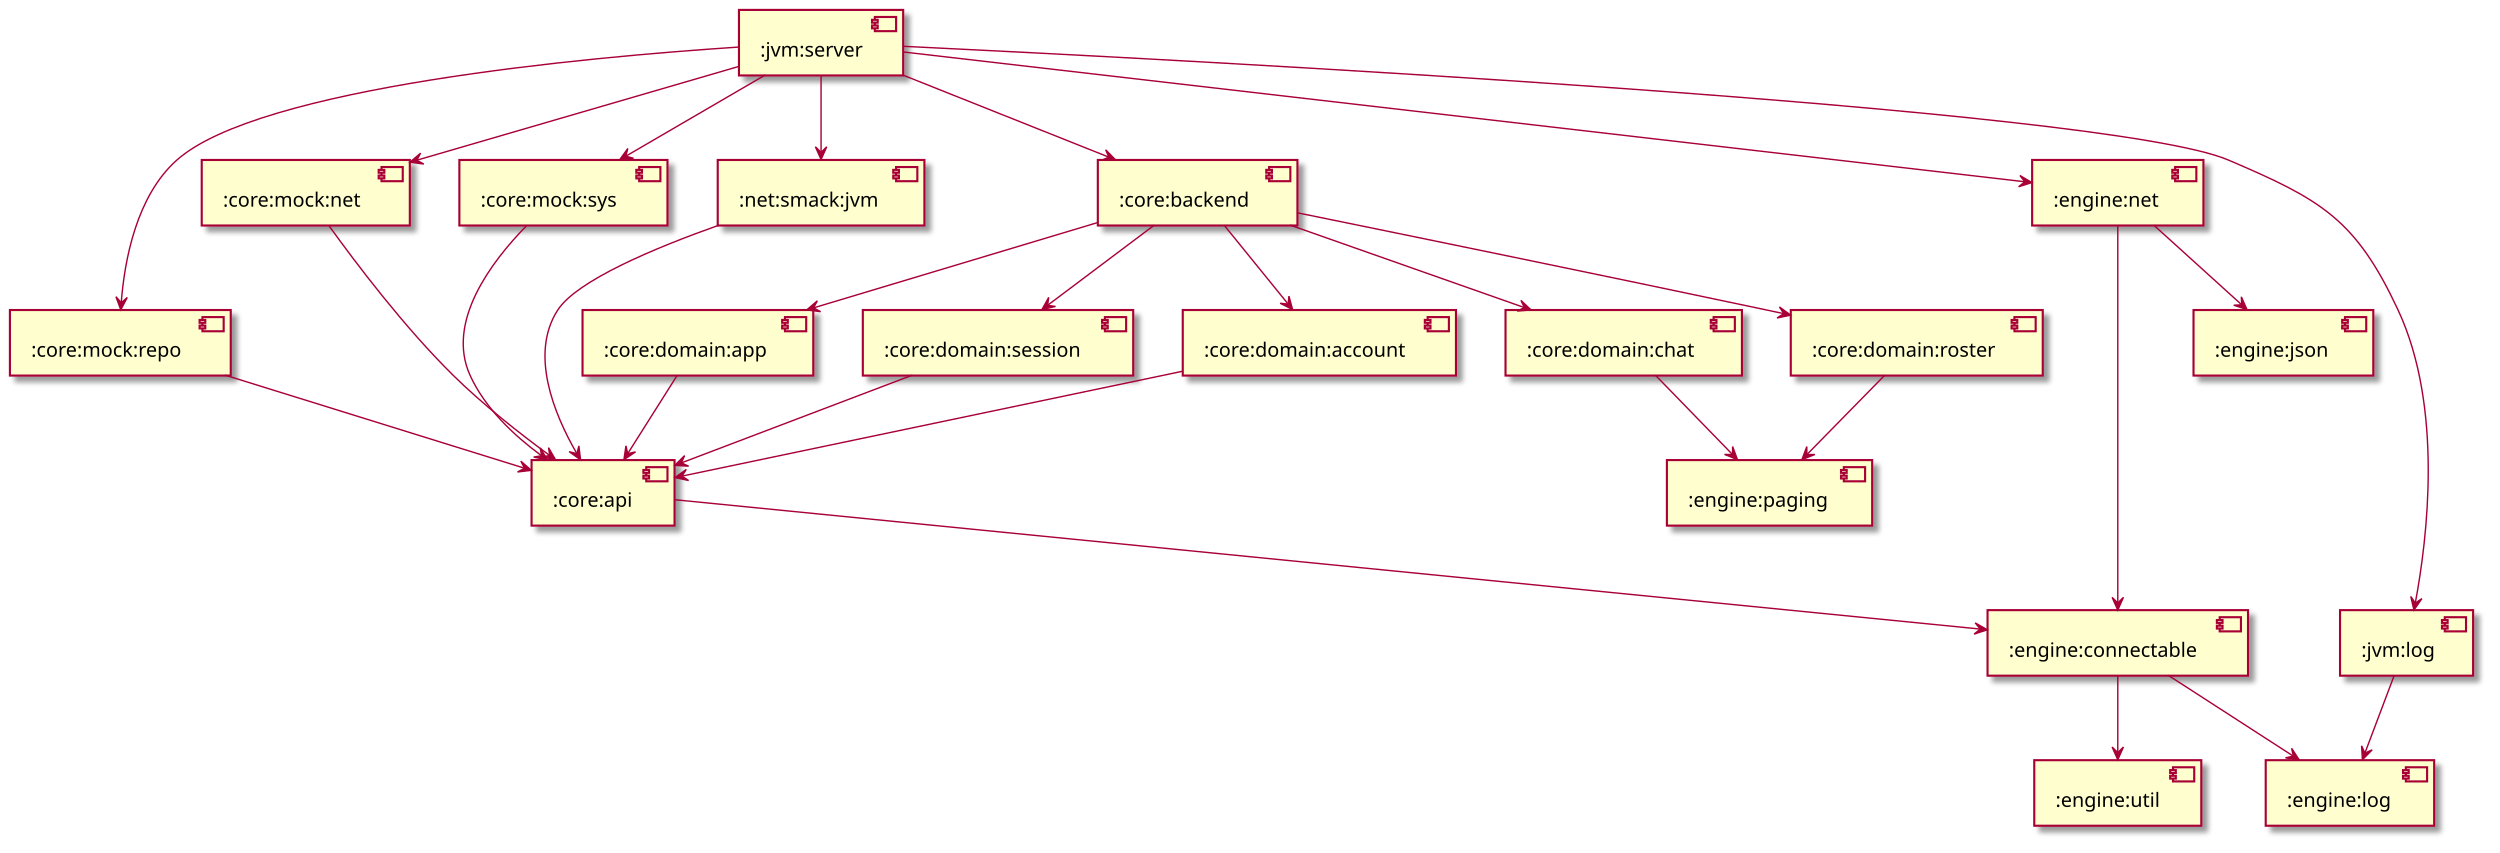
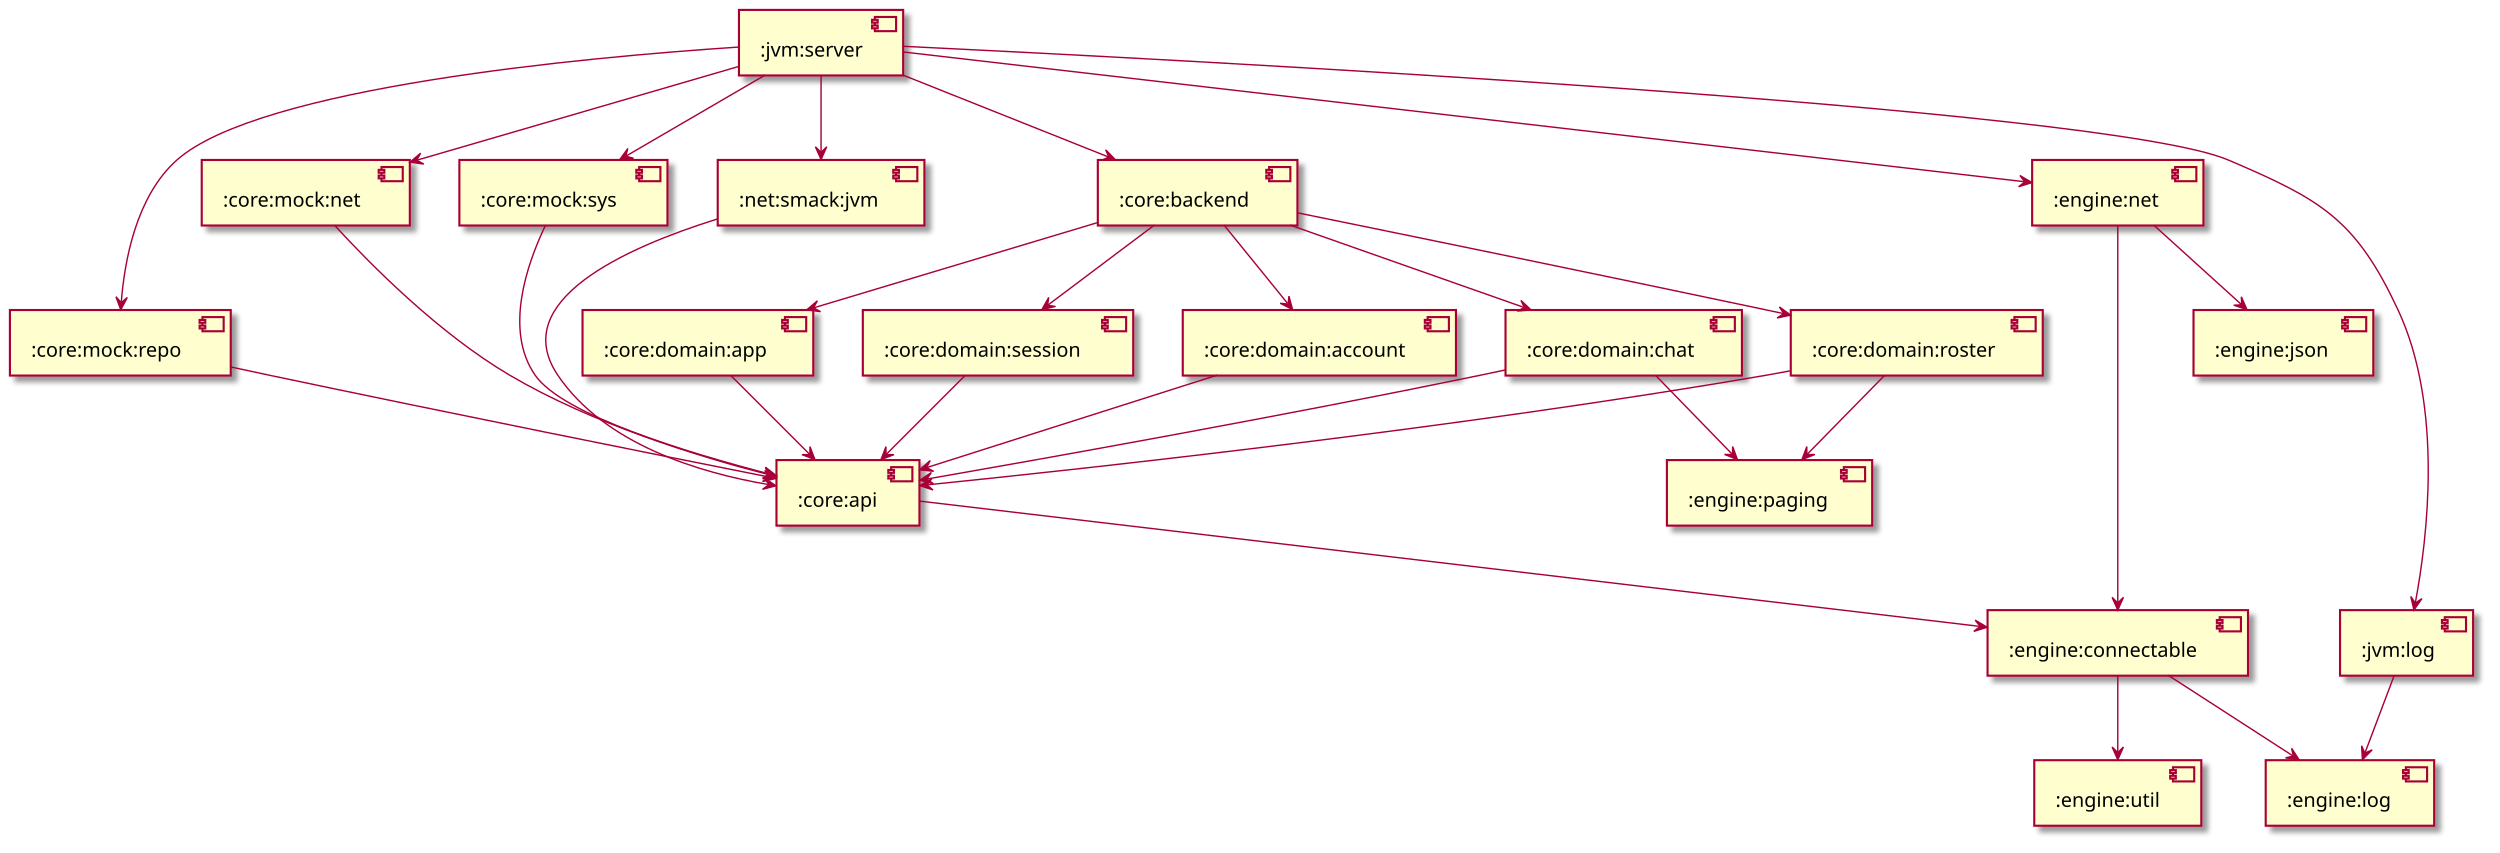
<svg xmlns="http://www.w3.org/2000/svg" contentScriptType="application/ecmascript" contentStyleType="text/css" height="602px" preserveAspectRatio="none" style="width:1766px;height:602px;" version="1.1" viewBox="0 0 1766 602" width="1766px" zoomAndPan="magnify">
  <defs>
-     <filter height="300%" id="f14r1qi95xvnui" width="300%" x="-1" y="-1">
+     <filter height="300%" id="f1m7m5unvkmcjv" width="300%" x="-1" y="-1">
      <feGaussianBlur result="blurOut" stdDeviation="2.0" />
      <feColorMatrix in="blurOut" result="blurOut2" type="matrix" values="0 0 0 0 0 0 0 0 0 0 0 0 0 0 0 0 0 0 .4 0" />
      <feOffset dx="4.0" dy="4.0" in="blurOut2" result="blurOut3" />
      <feBlend in="SourceGraphic" in2="blurOut3" mode="normal" />
    </filter>
  </defs>
  <g>
-     <rect fill="#FEFECE" filter="url(#f14r1qi95xvnui)" height="46.297" style="stroke: #A80036; stroke-width: 1.5;" width="156" x="7" y="219" />
+     <rect fill="#FEFECE" filter="url(#f1m7m5unvkmcjv)" height="46.297" style="stroke: #A80036; stroke-width: 1.5;" width="156" x="7" y="219" />
    <rect fill="#FEFECE" height="10" style="stroke: #A80036; stroke-width: 1.5;" width="15" x="143" y="224" />
    <rect fill="#FEFECE" height="2" style="stroke: #A80036; stroke-width: 1.5;" width="4" x="141" y="226" />
    <rect fill="#FEFECE" height="2" style="stroke: #A80036; stroke-width: 1.5;" width="4" x="141" y="230" />
    <text fill="#000000" font-family="sans-serif" font-size="14" lengthAdjust="spacingAndGlyphs" textLength="116" x="22" y="251.995">:core:mock:repo</text>
-     <rect fill="#FEFECE" filter="url(#f14r1qi95xvnui)" height="46.297" style="stroke: #A80036; stroke-width: 1.5;" width="101" x="375.5" y="325" />
-     <rect fill="#FEFECE" height="10" style="stroke: #A80036; stroke-width: 1.5;" width="15" x="456.5" y="330" />
-     <rect fill="#FEFECE" height="2" style="stroke: #A80036; stroke-width: 1.5;" width="4" x="454.5" y="332" />
-     <rect fill="#FEFECE" height="2" style="stroke: #A80036; stroke-width: 1.5;" width="4" x="454.5" y="336" />
-     <text fill="#000000" font-family="sans-serif" font-size="14" lengthAdjust="spacingAndGlyphs" textLength="61" x="390.5" y="357.995">:core:api</text>
-     <rect fill="#FEFECE" filter="url(#f14r1qi95xvnui)" height="46.297" style="stroke: #A80036; stroke-width: 1.5;" width="147" x="142.5" y="113" />
+     <rect fill="#FEFECE" filter="url(#f1m7m5unvkmcjv)" height="46.297" style="stroke: #A80036; stroke-width: 1.5;" width="101" x="548.5" y="325" />
+     <rect fill="#FEFECE" height="10" style="stroke: #A80036; stroke-width: 1.5;" width="15" x="629.5" y="330" />
+     <rect fill="#FEFECE" height="2" style="stroke: #A80036; stroke-width: 1.5;" width="4" x="627.5" y="332" />
+     <rect fill="#FEFECE" height="2" style="stroke: #A80036; stroke-width: 1.5;" width="4" x="627.5" y="336" />
+     <text fill="#000000" font-family="sans-serif" font-size="14" lengthAdjust="spacingAndGlyphs" textLength="61" x="563.5" y="357.995">:core:api</text>
+     <rect fill="#FEFECE" filter="url(#f1m7m5unvkmcjv)" height="46.297" style="stroke: #A80036; stroke-width: 1.5;" width="147" x="142.5" y="113" />
    <rect fill="#FEFECE" height="10" style="stroke: #A80036; stroke-width: 1.5;" width="15" x="269.5" y="118" />
    <rect fill="#FEFECE" height="2" style="stroke: #A80036; stroke-width: 1.5;" width="4" x="267.5" y="120" />
    <rect fill="#FEFECE" height="2" style="stroke: #A80036; stroke-width: 1.5;" width="4" x="267.5" y="124" />
    <text fill="#000000" font-family="sans-serif" font-size="14" lengthAdjust="spacingAndGlyphs" textLength="107" x="157.5" y="145.995">:core:mock:net</text>
-     <rect fill="#FEFECE" filter="url(#f14r1qi95xvnui)" height="46.297" style="stroke: #A80036; stroke-width: 1.5;" width="147" x="324.5" y="113" />
+     <rect fill="#FEFECE" filter="url(#f1m7m5unvkmcjv)" height="46.297" style="stroke: #A80036; stroke-width: 1.5;" width="147" x="324.5" y="113" />
    <rect fill="#FEFECE" height="10" style="stroke: #A80036; stroke-width: 1.5;" width="15" x="451.5" y="118" />
    <rect fill="#FEFECE" height="2" style="stroke: #A80036; stroke-width: 1.5;" width="4" x="449.5" y="120" />
    <rect fill="#FEFECE" height="2" style="stroke: #A80036; stroke-width: 1.5;" width="4" x="449.5" y="124" />
    <text fill="#000000" font-family="sans-serif" font-size="14" lengthAdjust="spacingAndGlyphs" textLength="107" x="339.5" y="145.995">:core:mock:sys</text>
-     <rect fill="#FEFECE" filter="url(#f14r1qi95xvnui)" height="46.297" style="stroke: #A80036; stroke-width: 1.5;" width="146" x="507" y="113" />
+     <rect fill="#FEFECE" filter="url(#f1m7m5unvkmcjv)" height="46.297" style="stroke: #A80036; stroke-width: 1.5;" width="146" x="507" y="113" />
    <rect fill="#FEFECE" height="10" style="stroke: #A80036; stroke-width: 1.5;" width="15" x="633" y="118" />
    <rect fill="#FEFECE" height="2" style="stroke: #A80036; stroke-width: 1.5;" width="4" x="631" y="120" />
    <rect fill="#FEFECE" height="2" style="stroke: #A80036; stroke-width: 1.5;" width="4" x="631" y="124" />
    <text fill="#000000" font-family="sans-serif" font-size="14" lengthAdjust="spacingAndGlyphs" textLength="106" x="522" y="145.995">:net:smack:jvm</text>
-     <rect fill="#FEFECE" filter="url(#f14r1qi95xvnui)" height="46.297" style="stroke: #A80036; stroke-width: 1.5;" width="141" x="775.5" y="113" />
+     <rect fill="#FEFECE" filter="url(#f1m7m5unvkmcjv)" height="46.297" style="stroke: #A80036; stroke-width: 1.5;" width="141" x="775.5" y="113" />
    <rect fill="#FEFECE" height="10" style="stroke: #A80036; stroke-width: 1.5;" width="15" x="896.5" y="118" />
    <rect fill="#FEFECE" height="2" style="stroke: #A80036; stroke-width: 1.5;" width="4" x="894.5" y="120" />
    <rect fill="#FEFECE" height="2" style="stroke: #A80036; stroke-width: 1.5;" width="4" x="894.5" y="124" />
    <text fill="#000000" font-family="sans-serif" font-size="14" lengthAdjust="spacingAndGlyphs" textLength="101" x="790.5" y="145.995">:core:backend</text>
-     <rect fill="#FEFECE" filter="url(#f14r1qi95xvnui)" height="46.297" style="stroke: #A80036; stroke-width: 1.5;" width="163" x="411.5" y="219" />
+     <rect fill="#FEFECE" filter="url(#f1m7m5unvkmcjv)" height="46.297" style="stroke: #A80036; stroke-width: 1.5;" width="163" x="411.5" y="219" />
    <rect fill="#FEFECE" height="10" style="stroke: #A80036; stroke-width: 1.5;" width="15" x="554.5" y="224" />
    <rect fill="#FEFECE" height="2" style="stroke: #A80036; stroke-width: 1.5;" width="4" x="552.5" y="226" />
    <rect fill="#FEFECE" height="2" style="stroke: #A80036; stroke-width: 1.5;" width="4" x="552.5" y="230" />
    <text fill="#000000" font-family="sans-serif" font-size="14" lengthAdjust="spacingAndGlyphs" textLength="123" x="426.5" y="251.995">:core:domain:app</text>
-     <rect fill="#FEFECE" filter="url(#f14r1qi95xvnui)" height="46.297" style="stroke: #A80036; stroke-width: 1.5;" width="191" x="609.5" y="219" />
+     <rect fill="#FEFECE" filter="url(#f1m7m5unvkmcjv)" height="46.297" style="stroke: #A80036; stroke-width: 1.5;" width="191" x="609.5" y="219" />
    <rect fill="#FEFECE" height="10" style="stroke: #A80036; stroke-width: 1.5;" width="15" x="780.5" y="224" />
    <rect fill="#FEFECE" height="2" style="stroke: #A80036; stroke-width: 1.5;" width="4" x="778.5" y="226" />
    <rect fill="#FEFECE" height="2" style="stroke: #A80036; stroke-width: 1.5;" width="4" x="778.5" y="230" />
    <text fill="#000000" font-family="sans-serif" font-size="14" lengthAdjust="spacingAndGlyphs" textLength="151" x="624.5" y="251.995">:core:domain:session</text>
-     <rect fill="#FEFECE" filter="url(#f14r1qi95xvnui)" height="46.297" style="stroke: #A80036; stroke-width: 1.5;" width="193" x="835.5" y="219" />
+     <rect fill="#FEFECE" filter="url(#f1m7m5unvkmcjv)" height="46.297" style="stroke: #A80036; stroke-width: 1.5;" width="193" x="835.5" y="219" />
    <rect fill="#FEFECE" height="10" style="stroke: #A80036; stroke-width: 1.5;" width="15" x="1008.5" y="224" />
    <rect fill="#FEFECE" height="2" style="stroke: #A80036; stroke-width: 1.5;" width="4" x="1006.5" y="226" />
    <rect fill="#FEFECE" height="2" style="stroke: #A80036; stroke-width: 1.5;" width="4" x="1006.5" y="230" />
    <text fill="#000000" font-family="sans-serif" font-size="14" lengthAdjust="spacingAndGlyphs" textLength="153" x="850.5" y="251.995">:core:domain:account</text>
-     <rect fill="#FEFECE" filter="url(#f14r1qi95xvnui)" height="46.297" style="stroke: #A80036; stroke-width: 1.5;" width="167" x="1063.5" y="219" />
+     <rect fill="#FEFECE" filter="url(#f1m7m5unvkmcjv)" height="46.297" style="stroke: #A80036; stroke-width: 1.5;" width="167" x="1063.5" y="219" />
    <rect fill="#FEFECE" height="10" style="stroke: #A80036; stroke-width: 1.5;" width="15" x="1210.5" y="224" />
    <rect fill="#FEFECE" height="2" style="stroke: #A80036; stroke-width: 1.5;" width="4" x="1208.5" y="226" />
    <rect fill="#FEFECE" height="2" style="stroke: #A80036; stroke-width: 1.5;" width="4" x="1208.5" y="230" />
    <text fill="#000000" font-family="sans-serif" font-size="14" lengthAdjust="spacingAndGlyphs" textLength="127" x="1078.5" y="251.995">:core:domain:chat</text>
-     <rect fill="#FEFECE" filter="url(#f14r1qi95xvnui)" height="46.297" style="stroke: #A80036; stroke-width: 1.5;" width="178" x="1265" y="219" />
+     <rect fill="#FEFECE" filter="url(#f1m7m5unvkmcjv)" height="46.297" style="stroke: #A80036; stroke-width: 1.5;" width="178" x="1265" y="219" />
    <rect fill="#FEFECE" height="10" style="stroke: #A80036; stroke-width: 1.5;" width="15" x="1423" y="224" />
    <rect fill="#FEFECE" height="2" style="stroke: #A80036; stroke-width: 1.5;" width="4" x="1421" y="226" />
    <rect fill="#FEFECE" height="2" style="stroke: #A80036; stroke-width: 1.5;" width="4" x="1421" y="230" />
    <text fill="#000000" font-family="sans-serif" font-size="14" lengthAdjust="spacingAndGlyphs" textLength="138" x="1280" y="251.995">:core:domain:roster</text>
-     <rect fill="#FEFECE" filter="url(#f14r1qi95xvnui)" height="46.297" style="stroke: #A80036; stroke-width: 1.5;" width="121" x="1435.5" y="113" />
+     <rect fill="#FEFECE" filter="url(#f1m7m5unvkmcjv)" height="46.297" style="stroke: #A80036; stroke-width: 1.5;" width="121" x="1435.5" y="113" />
    <rect fill="#FEFECE" height="10" style="stroke: #A80036; stroke-width: 1.5;" width="15" x="1536.5" y="118" />
    <rect fill="#FEFECE" height="2" style="stroke: #A80036; stroke-width: 1.5;" width="4" x="1534.5" y="120" />
    <rect fill="#FEFECE" height="2" style="stroke: #A80036; stroke-width: 1.5;" width="4" x="1534.5" y="124" />
    <text fill="#000000" font-family="sans-serif" font-size="14" lengthAdjust="spacingAndGlyphs" textLength="81" x="1450.5" y="145.995">:engine:net</text>
-     <rect fill="#FEFECE" filter="url(#f14r1qi95xvnui)" height="46.297" style="stroke: #A80036; stroke-width: 1.5;" width="184" x="1404" y="431" />
+     <rect fill="#FEFECE" filter="url(#f1m7m5unvkmcjv)" height="46.297" style="stroke: #A80036; stroke-width: 1.5;" width="184" x="1404" y="431" />
    <rect fill="#FEFECE" height="10" style="stroke: #A80036; stroke-width: 1.5;" width="15" x="1568" y="436" />
    <rect fill="#FEFECE" height="2" style="stroke: #A80036; stroke-width: 1.5;" width="4" x="1566" y="438" />
    <rect fill="#FEFECE" height="2" style="stroke: #A80036; stroke-width: 1.5;" width="4" x="1566" y="442" />
    <text fill="#000000" font-family="sans-serif" font-size="14" lengthAdjust="spacingAndGlyphs" textLength="144" x="1419" y="463.995">:engine:connectable</text>
-     <rect fill="#FEFECE" filter="url(#f14r1qi95xvnui)" height="46.297" style="stroke: #A80036; stroke-width: 1.5;" width="127" x="1549.5" y="219" />
+     <rect fill="#FEFECE" filter="url(#f1m7m5unvkmcjv)" height="46.297" style="stroke: #A80036; stroke-width: 1.5;" width="127" x="1549.5" y="219" />
    <rect fill="#FEFECE" height="10" style="stroke: #A80036; stroke-width: 1.5;" width="15" x="1656.5" y="224" />
    <rect fill="#FEFECE" height="2" style="stroke: #A80036; stroke-width: 1.5;" width="4" x="1654.5" y="226" />
    <rect fill="#FEFECE" height="2" style="stroke: #A80036; stroke-width: 1.5;" width="4" x="1654.5" y="230" />
    <text fill="#000000" font-family="sans-serif" font-size="14" lengthAdjust="spacingAndGlyphs" textLength="87" x="1564.5" y="251.995">:engine:json</text>
-     <rect fill="#FEFECE" filter="url(#f14r1qi95xvnui)" height="46.297" style="stroke: #A80036; stroke-width: 1.5;" width="94" x="1653" y="431" />
+     <rect fill="#FEFECE" filter="url(#f1m7m5unvkmcjv)" height="46.297" style="stroke: #A80036; stroke-width: 1.5;" width="94" x="1653" y="431" />
    <rect fill="#FEFECE" height="10" style="stroke: #A80036; stroke-width: 1.5;" width="15" x="1727" y="436" />
    <rect fill="#FEFECE" height="2" style="stroke: #A80036; stroke-width: 1.5;" width="4" x="1725" y="438" />
    <rect fill="#FEFECE" height="2" style="stroke: #A80036; stroke-width: 1.5;" width="4" x="1725" y="442" />
    <text fill="#000000" font-family="sans-serif" font-size="14" lengthAdjust="spacingAndGlyphs" textLength="54" x="1668" y="463.995">:jvm:log</text>
-     <rect fill="#FEFECE" filter="url(#f14r1qi95xvnui)" height="46.297" style="stroke: #A80036; stroke-width: 1.5;" width="119" x="1600.5" y="537" />
+     <rect fill="#FEFECE" filter="url(#f1m7m5unvkmcjv)" height="46.297" style="stroke: #A80036; stroke-width: 1.5;" width="119" x="1600.5" y="537" />
    <rect fill="#FEFECE" height="10" style="stroke: #A80036; stroke-width: 1.5;" width="15" x="1699.5" y="542" />
    <rect fill="#FEFECE" height="2" style="stroke: #A80036; stroke-width: 1.5;" width="4" x="1697.5" y="544" />
    <rect fill="#FEFECE" height="2" style="stroke: #A80036; stroke-width: 1.5;" width="4" x="1697.5" y="548" />
    <text fill="#000000" font-family="sans-serif" font-size="14" lengthAdjust="spacingAndGlyphs" textLength="79" x="1615.5" y="569.995">:engine:log</text>
-     <rect fill="#FEFECE" filter="url(#f14r1qi95xvnui)" height="46.297" style="stroke: #A80036; stroke-width: 1.5;" width="118" x="1437" y="537" />
+     <rect fill="#FEFECE" filter="url(#f1m7m5unvkmcjv)" height="46.297" style="stroke: #A80036; stroke-width: 1.5;" width="118" x="1437" y="537" />
    <rect fill="#FEFECE" height="10" style="stroke: #A80036; stroke-width: 1.5;" width="15" x="1535" y="542" />
    <rect fill="#FEFECE" height="2" style="stroke: #A80036; stroke-width: 1.5;" width="4" x="1533" y="544" />
    <rect fill="#FEFECE" height="2" style="stroke: #A80036; stroke-width: 1.5;" width="4" x="1533" y="548" />
    <text fill="#000000" font-family="sans-serif" font-size="14" lengthAdjust="spacingAndGlyphs" textLength="78" x="1452" y="569.995">:engine:util</text>
-     <rect fill="#FEFECE" filter="url(#f14r1qi95xvnui)" height="46.297" style="stroke: #A80036; stroke-width: 1.5;" width="145" x="1177.5" y="325" />
+     <rect fill="#FEFECE" filter="url(#f1m7m5unvkmcjv)" height="46.297" style="stroke: #A80036; stroke-width: 1.5;" width="145" x="1177.5" y="325" />
    <rect fill="#FEFECE" height="10" style="stroke: #A80036; stroke-width: 1.5;" width="15" x="1302.5" y="330" />
    <rect fill="#FEFECE" height="2" style="stroke: #A80036; stroke-width: 1.5;" width="4" x="1300.5" y="332" />
    <rect fill="#FEFECE" height="2" style="stroke: #A80036; stroke-width: 1.5;" width="4" x="1300.5" y="336" />
    <text fill="#000000" font-family="sans-serif" font-size="14" lengthAdjust="spacingAndGlyphs" textLength="105" x="1192.5" y="357.995">:engine:paging</text>
-     <rect fill="#FEFECE" filter="url(#f14r1qi95xvnui)" height="46.297" style="stroke: #A80036; stroke-width: 1.5;" width="116" x="522" y="7" />
+     <rect fill="#FEFECE" filter="url(#f1m7m5unvkmcjv)" height="46.297" style="stroke: #A80036; stroke-width: 1.5;" width="116" x="522" y="7" />
    <rect fill="#FEFECE" height="10" style="stroke: #A80036; stroke-width: 1.5;" width="15" x="618" y="12" />
    <rect fill="#FEFECE" height="2" style="stroke: #A80036; stroke-width: 1.5;" width="4" x="616" y="14" />
    <rect fill="#FEFECE" height="2" style="stroke: #A80036; stroke-width: 1.5;" width="4" x="616" y="18" />
    <text fill="#000000" font-family="sans-serif" font-size="14" lengthAdjust="spacingAndGlyphs" textLength="76" x="537" y="39.995">:jvm:server</text>
-     <path d="M158.992,265 C222.627,284.781 313.005,312.876 370.57,330.77 " fill="none" id=":core:mock:repo-&gt;:core:api" style="stroke: #A80036; stroke-width: 1.0;" />
-     <polygon fill="#A80036" points="375.346,332.254,367.939,325.763,370.571,330.77,365.564,333.402,375.346,332.254" style="stroke: #A80036; stroke-width: 1.0;" />
-     <path d="M232.218,159.222 C251.55,186.117 285.584,231.07 320,265 C341.065,285.768 367.21,306.288 388.263,321.729 " fill="none" id=":core:mock:net-&gt;:core:api" style="stroke: #A80036; stroke-width: 1.0;" />
-     <polygon fill="#A80036" points="392.403,324.748,387.488,316.213,388.363,321.802,382.774,322.676,392.403,324.748" style="stroke: #A80036; stroke-width: 1.0;" />
-     <path d="M371.982,159.435 C346.894,185.027 315.036,227.392 332,265 C342.486,288.247 363.057,307.598 382.288,321.75 " fill="none" id=":core:mock:sys-&gt;:core:api" style="stroke: #A80036; stroke-width: 1.0;" />
-     <polygon fill="#A80036" points="386.624,324.872,381.657,316.367,382.566,321.95,376.983,322.86,386.624,324.872" style="stroke: #A80036; stroke-width: 1.0;" />
-     <path d="M507.84,159.067 C461.449,175.522 407.424,198.309 394,219 C373.936,249.925 391.376,292.49 407.325,320.124 " fill="none" id=":net:smack:jvm-&gt;:core:api" style="stroke: #A80036; stroke-width: 1.0;" />
-     <polygon fill="#A80036" points="410.07,324.765,408.931,314.982,407.525,320.462,402.045,319.056,410.07,324.765" style="stroke: #A80036; stroke-width: 1.0;" />
+     <path d="M163.237,259.277 C172.257,261.228 181.327,263.17 190,265 C316.081,291.6 464.374,321.299 543.169,336.954 " fill="none" id=":core:mock:repo-&gt;:core:api" style="stroke: #A80036; stroke-width: 1.0;" />
+     <polygon fill="#A80036" points="548.257,337.964,540.209,332.287,543.353,336.99,538.65,340.134,548.257,337.964" style="stroke: #A80036; stroke-width: 1.0;" />
+     <path d="M236.271,159.087 C262.353,187.537 310.259,235.697 360,265 C418.358,299.38 493.13,322.457 543.366,335.374 " fill="none" id=":core:mock:net-&gt;:core:api" style="stroke: #A80036; stroke-width: 1.0;" />
+     <polygon fill="#A80036" points="548.453,336.669,540.718,330.572,543.608,335.435,538.745,338.325,548.453,336.669" style="stroke: #A80036; stroke-width: 1.0;" />
+     <path d="M385.318,159.17 C372.08,186.834 356.063,233.328 378,265 C397.379,292.978 484.628,319.588 543.529,334.829 " fill="none" id=":core:mock:sys-&gt;:core:api" style="stroke: #A80036; stroke-width: 1.0;" />
+     <polygon fill="#A80036" points="548.428,336.087,540.706,329.974,543.585,334.843,538.716,337.722,548.428,336.087" style="stroke: #A80036; stroke-width: 1.0;" />
+     <path d="M506.942,154.626 C440.811,175.271 358.749,212.697 394,265 C427.025,314 494.426,334.082 542.939,342.306 " fill="none" id=":net:smack:jvm-&gt;:core:api" style="stroke: #A80036; stroke-width: 1.0;" />
+     <polygon fill="#A80036" points="548.164,343.159,539.926,337.762,543.229,342.353,538.637,345.657,548.164,343.159" style="stroke: #A80036; stroke-width: 1.0;" />
    <path d="M775.414,157.196 C717.585,174.561 635.684,199.154 574.962,217.388 " fill="none" id=":core:backend-&gt;:core:domain:app" style="stroke: #A80036; stroke-width: 1.0;" />
    <polygon fill="#A80036" points="569.892,218.911,579.663,220.153,574.681,217.472,577.362,212.491,569.892,218.911" style="stroke: #A80036; stroke-width: 1.0;" />
    <path d="M815.405,159 C793.293,175.624 763.371,198.118 740.256,215.496 " fill="none" id=":core:backend-&gt;:core:domain:session" style="stroke: #A80036; stroke-width: 1.0;" />
    <polygon fill="#A80036" points="736.022,218.678,745.62,216.468,740.019,215.674,740.812,210.073,736.022,218.678" style="stroke: #A80036; stroke-width: 1.0;" />
    <path d="M864.661,159 C877.868,175.279 895.642,197.187 909.614,214.408 " fill="none" id=":core:backend-&gt;:core:domain:account" style="stroke: #A80036; stroke-width: 1.0;" />
    <polygon fill="#A80036" points="913.079,218.678,910.514,209.169,909.928,214.796,904.302,214.21,913.079,218.678" style="stroke: #A80036; stroke-width: 1.0;" />
    <path d="M911.312,159 C960.139,176.195 1026.802,199.671 1076.773,217.269 " fill="none" id=":core:backend-&gt;:core:domain:chat" style="stroke: #A80036; stroke-width: 1.0;" />
    <polygon fill="#A80036" points="1081.556,218.953,1074.395,212.191,1076.84,217.292,1071.738,219.737,1081.556,218.953" style="stroke: #A80036; stroke-width: 1.0;" />
    <path d="M916.847,150.403 C997.191,166.789 1132.093,194.46 1248,219 C1251.886,219.823 1255.851,220.666 1259.856,221.521 " fill="none" id=":core:backend-&gt;:core:domain:roster" style="stroke: #A80036; stroke-width: 1.0;" />
    <polygon fill="#A80036" points="1264.948,222.609,1256.983,216.816,1260.058,221.564,1255.311,224.639,1264.948,222.609" style="stroke: #A80036; stroke-width: 1.0;" />
    <path d="M1496,159.126 C1496,216.262 1496,363.938 1496,425.939 " fill="none" id=":engine:net-&gt;:engine:connectable" style="stroke: #A80036; stroke-width: 1.0;" />
    <polygon fill="#A80036" points="1496,430.961,1500,421.961,1496,425.961,1492,421.961,1496,430.961" style="stroke: #A80036; stroke-width: 1.0;" />
    <path d="M1521.387,159 C1539.659,175.555 1564.358,197.931 1583.506,215.279 " fill="none" id=":engine:net-&gt;:engine:json" style="stroke: #A80036; stroke-width: 1.0;" />
    <polygon fill="#A80036" points="1587.258,218.678,1583.274,209.671,1583.553,215.321,1577.903,215.6,1587.258,218.678" style="stroke: #A80036; stroke-width: 1.0;" />
    <path d="M1691.321,477 C1685.23,493.141 1677.051,514.816 1670.578,531.969 " fill="none" id=":jvm:log-&gt;:engine:log" style="stroke: #A80036; stroke-width: 1.0;" />
    <polygon fill="#A80036" points="1668.801,536.678,1675.721,529.67,1670.566,532,1668.236,526.846,1668.801,536.678" style="stroke: #A80036; stroke-width: 1.0;" />
-     <path d="M476.53,353.006 C643.195,369.517 1177.439,422.442 1398.658,444.357 " fill="none" id=":core:api-&gt;:engine:connectable" style="stroke: #A80036; stroke-width: 1.0;" />
-     <polygon fill="#A80036" points="1403.825,444.869,1395.263,440.001,1398.849,444.376,1394.475,447.962,1403.825,444.869" style="stroke: #A80036; stroke-width: 1.0;" />
+     <path d="M649.797,354.003 C794.168,371.063 1208.692,420.048 1398.716,442.504 " fill="none" id=":core:api-&gt;:engine:connectable" style="stroke: #A80036; stroke-width: 1.0;" />
+     <polygon fill="#A80036" points="1403.718,443.095,1395.249,438.066,1398.752,442.508,1394.31,446.011,1403.718,443.095" style="stroke: #A80036; stroke-width: 1.0;" />
    <path d="M1496,477 C1496,493.003 1496,514.446 1496,531.528 " fill="none" id=":engine:connectable-&gt;:engine:util" style="stroke: #A80036; stroke-width: 1.0;" />
    <polygon fill="#A80036" points="1496,536.678,1500,527.678,1496,531.678,1492,527.678,1496,536.678" style="stroke: #A80036; stroke-width: 1.0;" />
    <path d="M1531.586,477 C1557.608,493.82 1592.928,516.649 1619.94,534.107 " fill="none" id=":engine:connectable-&gt;:engine:log" style="stroke: #A80036; stroke-width: 1.0;" />
    <polygon fill="#A80036" points="1624.201,536.862,1618.814,528.617,1620.002,534.148,1614.471,535.336,1624.201,536.862" style="stroke: #A80036; stroke-width: 1.0;" />
-     <path d="M478.462,265 C468.173,281.279 454.325,303.187 443.44,320.408 " fill="none" id=":core:domain:app-&gt;:core:api" style="stroke: #A80036; stroke-width: 1.0;" />
-     <polygon fill="#A80036" points="440.741,324.678,448.931,319.208,443.412,320.452,442.168,314.933,440.741,324.678" style="stroke: #A80036; stroke-width: 1.0;" />
-     <path d="M644.461,265 C595.963,283.426 528.481,309.065 481.396,326.954 " fill="none" id=":core:domain:session-&gt;:core:api" style="stroke: #A80036; stroke-width: 1.0;" />
-     <polygon fill="#A80036" points="476.618,328.769,486.452,329.311,481.292,326.993,483.611,321.833,476.618,328.769" style="stroke: #A80036; stroke-width: 1.0;" />
-     <path d="M835.336,262.25 C730.57,284.197 566.983,318.466 481.802,336.31 " fill="none" id=":core:domain:account-&gt;:core:api" style="stroke: #A80036; stroke-width: 1.0;" />
-     <polygon fill="#A80036" points="476.806,337.357,486.435,339.426,481.7,336.332,484.794,331.596,476.806,337.357" style="stroke: #A80036; stroke-width: 1.0;" />
+     <path d="M516,265 C532.417,281.417 554.559,303.559 571.844,320.844 " fill="none" id=":core:domain:app-&gt;:core:api" style="stroke: #A80036; stroke-width: 1.0;" />
+     <polygon fill="#A80036" points="575.678,324.678,572.143,315.486,572.143,321.143,566.486,321.143,575.678,324.678" style="stroke: #A80036; stroke-width: 1.0;" />
+     <path d="M682,265 C665.583,281.417 643.441,303.559 626.156,320.844 " fill="none" id=":core:domain:session-&gt;:core:api" style="stroke: #A80036; stroke-width: 1.0;" />
+     <polygon fill="#A80036" points="622.322,324.678,631.514,321.143,625.857,321.143,625.857,315.486,622.322,324.678" style="stroke: #A80036; stroke-width: 1.0;" />
+     <path d="M859.744,265 C798.191,284.594 711.014,312.344 654.736,330.258 " fill="none" id=":core:domain:account-&gt;:core:api" style="stroke: #A80036; stroke-width: 1.0;" />
+     <polygon fill="#A80036" points="649.727,331.853,659.516,332.934,654.491,330.336,657.09,325.311,649.727,331.853" style="stroke: #A80036; stroke-width: 1.0;" />
    <path d="M1169.35,265 C1185.301,281.417 1206.817,303.559 1223.613,320.844 " fill="none" id=":core:domain:chat-&gt;:engine:paging" style="stroke: #A80036; stroke-width: 1.0;" />
    <polygon fill="#A80036" points="1227.339,324.678,1223.935,315.436,1223.854,321.092,1218.198,321.011,1227.339,324.678" style="stroke: #A80036; stroke-width: 1.0;" />
+     <path d="M1063.284,261.337 C1057.441,262.603 1051.636,263.836 1046,265 C905.602,294.008 739.414,323.635 654.706,338.4 " fill="none" id=":core:domain:chat-&gt;:core:api" style="stroke: #A80036; stroke-width: 1.0;" />
+     <polygon fill="#A80036" points="649.742,339.265,659.295,341.661,654.668,338.407,657.922,333.78,649.742,339.265" style="stroke: #A80036; stroke-width: 1.0;" />
    <path d="M1331.434,265 C1315.327,281.417 1293.603,303.559 1276.643,320.844 " fill="none" id=":core:domain:roster-&gt;:engine:paging" style="stroke: #A80036; stroke-width: 1.0;" />
    <polygon fill="#A80036" points="1272.882,324.678,1282.04,321.056,1276.383,321.109,1276.33,315.453,1272.882,324.678" style="stroke: #A80036; stroke-width: 1.0;" />
+     <path d="M1264.755,261.941 C1259.095,263.027 1253.475,264.058 1248,265 C1029.811,302.551 767.662,331.034 654.966,342.491 " fill="none" id=":core:domain:roster-&gt;:core:api" style="stroke: #A80036; stroke-width: 1.0;" />
+     <polygon fill="#A80036" points="649.713,343.024,659.071,346.095,654.687,342.519,658.263,338.136,649.713,343.024" style="stroke: #A80036; stroke-width: 1.0;" />
    <path d="M521.854,33.239 C412.743,40.472 183.059,61.533 125,113 C96.341,138.405 87.969,183.904 85.664,213.515 " fill="none" id=":jvm:server-&gt;:core:mock:repo" style="stroke: #A80036; stroke-width: 1.0;" />
    <polygon fill="#A80036" points="85.3,218.851,89.903,210.144,85.64,213.863,81.921,209.6,85.3,218.851" style="stroke: #A80036; stroke-width: 1.0;" />
    <path d="M521.921,46.913 C460.373,64.837 362.817,93.246 294.461,113.151 " fill="none" id=":jvm:server-&gt;:core:mock:net" style="stroke: #A80036; stroke-width: 1.0;" />
    <polygon fill="#A80036" points="289.591,114.57,299.35,115.894,294.391,113.172,297.113,108.213,289.591,114.57" style="stroke: #A80036; stroke-width: 1.0;" />
    <path d="M540.509,53 C511.512,69.889 472.111,92.837 442.087,110.323 " fill="none" id=":jvm:server-&gt;:core:mock:sys" style="stroke: #A80036; stroke-width: 1.0;" />
    <polygon fill="#A80036" points="437.728,112.862,447.518,111.789,442.049,110.345,443.492,104.876,437.728,112.862" style="stroke: #A80036; stroke-width: 1.0;" />
    <path d="M580,53 C580,69.003 580,90.446 580,107.528 " fill="none" id=":jvm:server-&gt;:net:smack:jvm" style="stroke: #A80036; stroke-width: 1.0;" />
    <polygon fill="#A80036" points="580,112.678,584,103.678,580,107.678,576,103.678,580,112.678" style="stroke: #A80036; stroke-width: 1.0;" />
    <path d="M637.718,53 C680.619,70.096 739.102,93.402 783.177,110.965 " fill="none" id=":jvm:server-&gt;:core:backend" style="stroke: #A80036; stroke-width: 1.0;" />
    <polygon fill="#A80036" points="787.936,112.862,781.056,105.814,783.291,111.011,778.095,113.246,787.936,112.862" style="stroke: #A80036; stroke-width: 1.0;" />
    <path d="M638.344,36.752 C801.066,55.582 1259.173,108.594 1430.368,128.405 " fill="none" id=":jvm:server-&gt;:engine:net" style="stroke: #A80036; stroke-width: 1.0;" />
    <polygon fill="#A80036" points="1435.348,128.981,1426.868,123.973,1430.381,128.406,1425.948,131.92,1435.348,128.981" style="stroke: #A80036; stroke-width: 1.0;" />
    <path d="M638.225,32.724 C837.979,42.361 1487.895,76.248 1574,113 C1639.449,140.935 1663.922,154.508 1694,219 C1725.974,287.558 1714.792,380.035 1706.186,425.853 " fill="none" id=":jvm:server-&gt;:jvm:log" style="stroke: #A80036; stroke-width: 1.0;" />
    <polygon fill="#A80036" points="1705.205,430.938,1710.837,422.859,1706.152,426.029,1702.982,421.344,1705.205,430.938" style="stroke: #A80036; stroke-width: 1.0;" />
  </g>
</svg>
